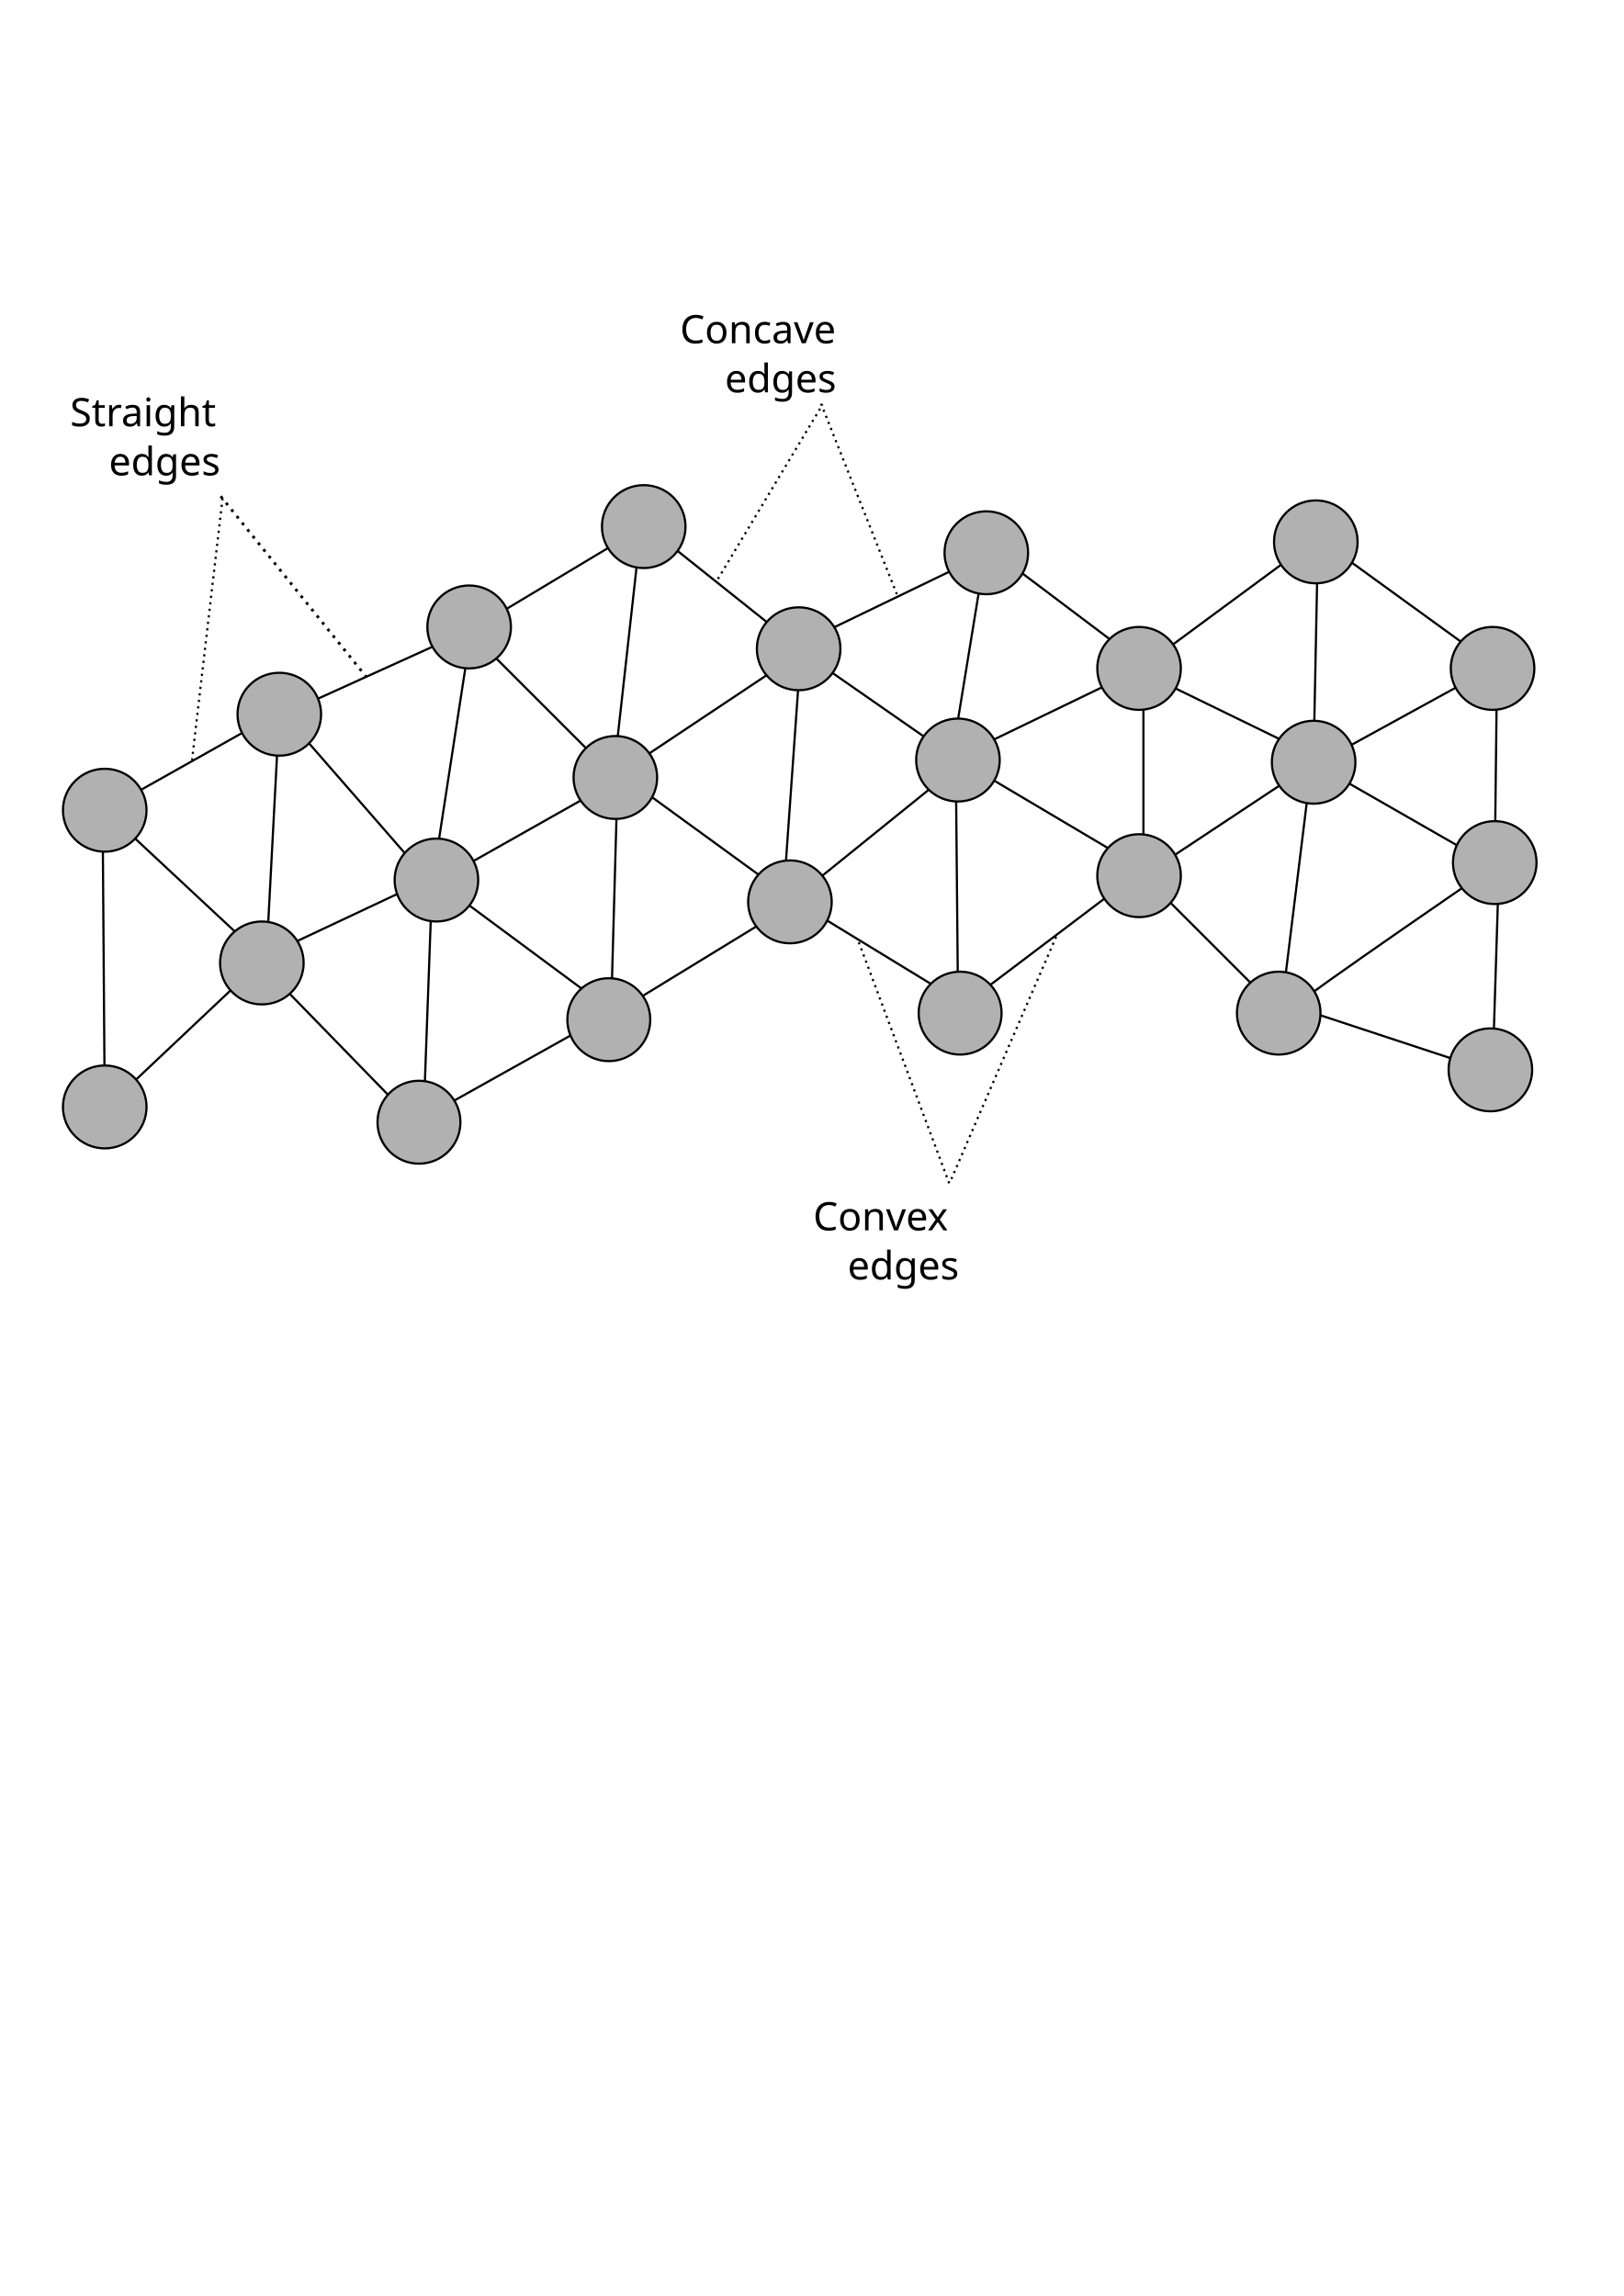
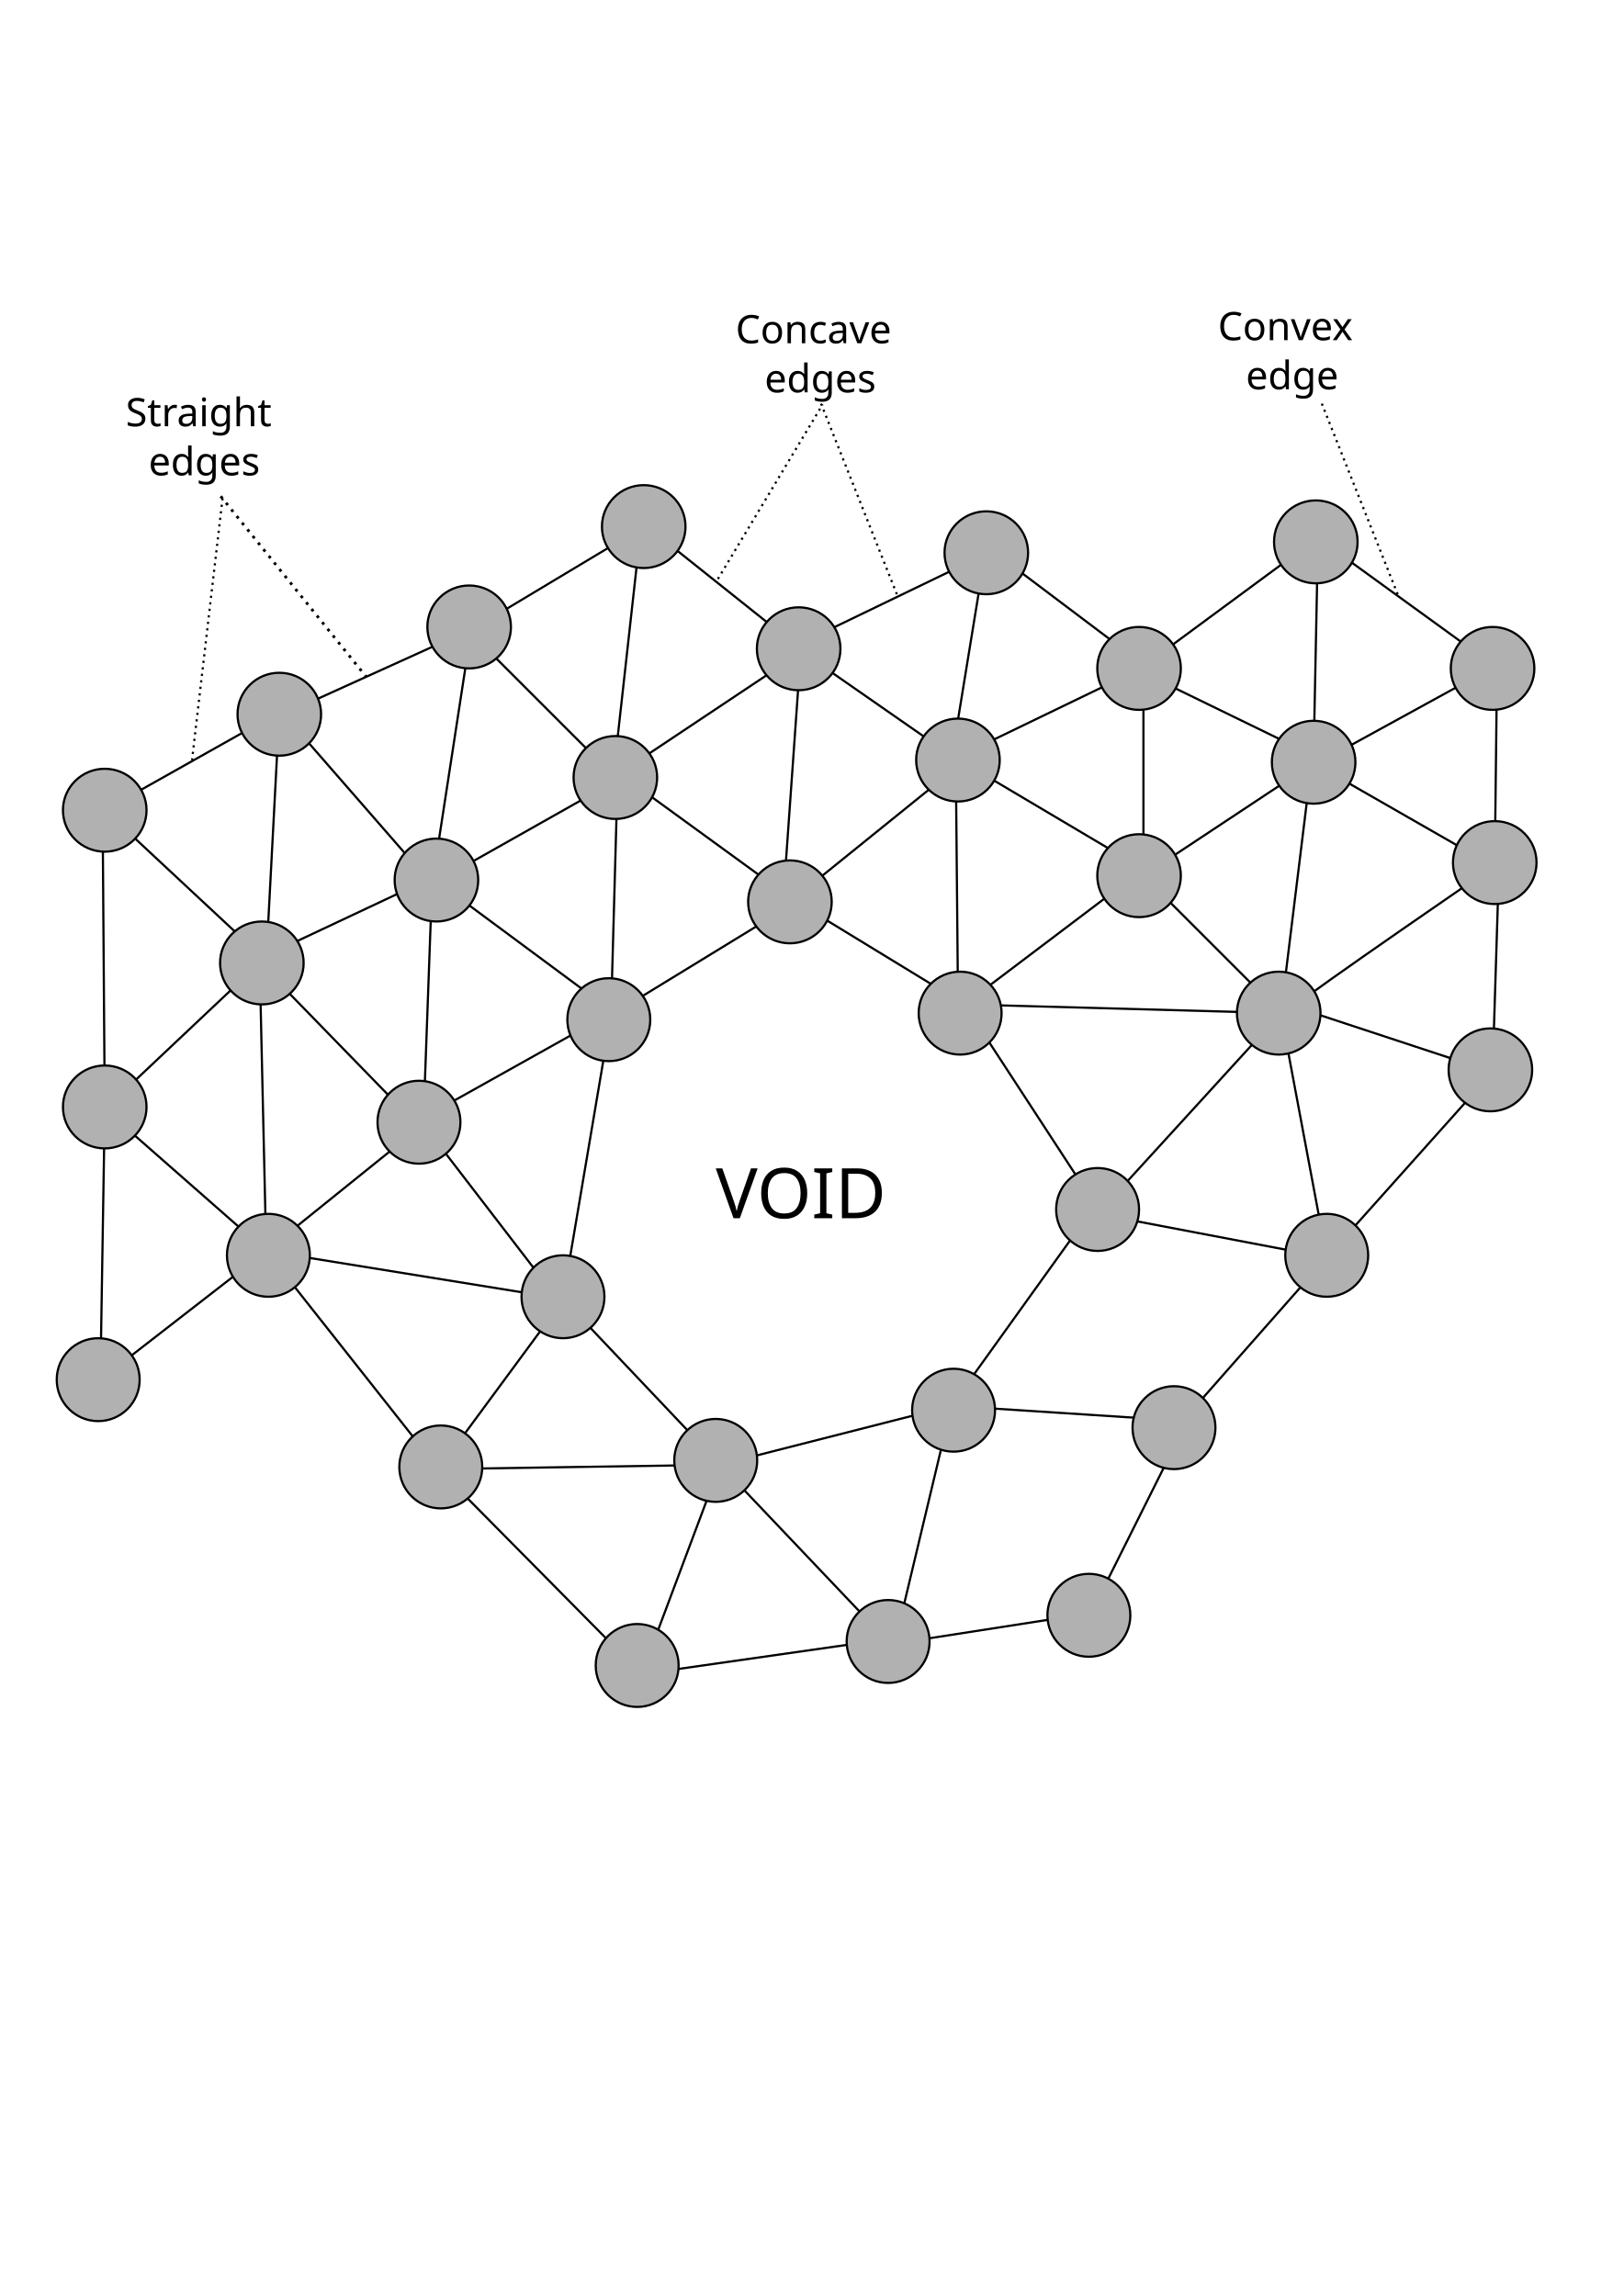
<svg xmlns="http://www.w3.org/2000/svg" width="744.094" height="1052.362" id="svg2" version="1.1">
  <defs id="defs4">
    <marker style="overflow:visible;" id="Arrow1Mend" refX="0.0" refY="0.0" orient="auto">
      <path transform="scale(0.4) rotate(180) translate(10,0)" style="fill-rule:evenodd;stroke:#000000;stroke-width:1.0pt;" d="M 0.0,0.0 L 5.0,-5.0 L -12.5,0.0 L 5.0,5.0 L 0.0,0.0 z " id="path4500" />
    </marker>
    <marker style="overflow:visible;" id="Arrow1Send" refX="0.0" refY="0.0" orient="auto">
      <path transform="scale(0.2) rotate(180) translate(6,0)" style="fill-rule:evenodd;stroke:#000000;stroke-width:1.0pt;" d="M 0.0,0.0 L 5.0,-5.0 L -12.5,0.0 L 5.0,5.0 L 0.0,0.0 z " id="path3908" />
    </marker>
    <marker style="overflow:visible;" id="Arrow1Lend" refX="0.0" refY="0.0" orient="auto">
      <path transform="scale(0.8) rotate(180) translate(12.5,0)" style="fill-rule:evenodd;stroke:#000000;stroke-width:1.0pt;" d="M 0.0,0.0 L 5.0,-5.0 L -12.5,0.0 L 5.0,5.0 L 0.0,0.0 z " id="path3798" />
    </marker>
    <marker style="overflow:visible" id="Arrow1Lstart" refX="0.0" refY="0.0" orient="auto">
      <path transform="scale(0.8) translate(12.5,0)" style="fill-rule:evenodd;stroke:#000000;stroke-width:1.0pt" d="M 0.0,0.0 L 5.0,-5.0 L -12.5,0.0 L 5.0,5.0 L 0.0,0.0 z " id="path3795" />
    </marker>
    <marker style="overflow:visible" id="Arrow1Lend-4" refX="0" refY="0" orient="auto">
      <path transform="matrix(-0.8,0,0,-0.8,-10,0)" style="fill-rule:evenodd;stroke:#000000;stroke-width:1pt" d="M 0,0 5,-5 -12.5,0 5,5 0,0 z" id="path3798-5" />
    </marker>
    <marker style="overflow:visible;" id="Arrow1MendP" refX="0.0" refY="0.0" orient="auto">
      <path transform="scale(0.4) rotate(180) translate(10,0)" style="stroke:#ff0000;stroke-width:1.0pt;fill:#ff0000;fill-rule:evenodd" d="M 0.0,0.0 L 5.0,-5.0 L -12.5,0.0 L 5.0,5.0 L 0.0,0.0 z " id="path4952" />
    </marker>
  </defs>
  <g id="layer1">
    <path style="fill:none;stroke:#000000;stroke-width:1px;stroke-linecap:butt;stroke-linejoin:miter;stroke-opacity:1" d="m 48,371.362 74,69 6,-114 z" id="path3105" />
    <path style="fill:none;stroke:#000000;stroke-width:1px;stroke-linecap:butt;stroke-linejoin:miter;stroke-opacity:1" d="m 593,461.362 c 5,-5 94,-66 94,-66 l -3,96 z" id="path3103" />
    <path style="fill:none;stroke:#000000;stroke-width:1px;stroke-linecap:butt;stroke-linejoin:miter;stroke-opacity:1" d="m 605,247.362 80,58 -82,45 82,47 1,-88" id="path3101" />
    <path style="fill:none;stroke:#000000;stroke-width:1px;stroke-linecap:butt;stroke-linejoin:miter;stroke-opacity:1" d="m 526,309.362 76,37 2,-100 -80,59 0,96 77,-51 -14,114 -63,-63" id="path3099" />
    <path style="fill:none;stroke:#000000;stroke-width:1px;stroke-linecap:butt;stroke-linejoin:miter;stroke-opacity:1" d="m 366,295.362 87,-42" id="path3097" />
    <path style="fill:none;stroke:#000000;stroke-width:1px;stroke-linecap:butt;stroke-linejoin:miter;stroke-opacity:1" d="m 194,515.362 4,-110 85,-48 -3,108 85,-52 77,47 82,-62 -86,-51 1,109" id="path3095" />
    <path style="fill:none;stroke:#000000;stroke-width:1px;stroke-linecap:butt;stroke-linejoin:miter;stroke-opacity:1" d="m 48,507.362 -1,-138" id="path3093" />
    <path id="path3909" d="m 48,508.362 71,-67 73,75" style="fill:none;stroke:#000000;stroke-width:1px;stroke-linecap:butt;stroke-linejoin:miter;stroke-opacity:1" />
    <path id="path4358" d="m 194,512.362 84,-47" style="fill:none;stroke:#000000;stroke-width:1px;stroke-linecap:butt;stroke-linejoin:miter;stroke-opacity:1" />
    <path id="path4405" d="m 295,241.362 -80,48 68,68" style="fill:none;stroke:#000000;stroke-width:1px;stroke-linecap:butt;stroke-linejoin:miter;stroke-opacity:1" />
    <path id="path4401" d="m 281,356.362 87,-58 -74,-59 z" style="fill:none;stroke:#000000;stroke-width:1px;stroke-linecap:butt;stroke-linejoin:miter;stroke-opacity:1" />
    <path id="path4085" d="m 202,400.362 -85,40" style="fill:none;stroke:#000000;stroke-width:1px;stroke-linecap:butt;stroke-linejoin:miter;stroke-opacity:1" />
    <path id="path4053" d="m 198,402.362 81,60" style="fill:none;stroke:#000000;stroke-width:1px;stroke-linecap:butt;stroke-linejoin:miter;stroke-opacity:1" />
    <path id="path4407" d="m 198,405.362 18,-117 -86,39 z" style="fill:none;stroke:#000000;stroke-width:1px;stroke-linecap:butt;stroke-linejoin:miter;stroke-opacity:1" />
    <path id="path4399" d="m 436,346.362 -69,-48 -8,113" style="fill:none;stroke:#000000;stroke-width:1px;stroke-linecap:butt;stroke-linejoin:miter;stroke-opacity:1" />
    <path id="path4055" d="m 285,355.362 77,56" style="fill:none;stroke:#000000;stroke-width:1px;stroke-linecap:butt;stroke-linejoin:miter;stroke-opacity:1" />
    <path id="path4057" d="m 440,350.362 -78,63" style="fill:none;stroke:#000000;stroke-width:1px;stroke-linecap:butt;stroke-linejoin:miter;stroke-opacity:1" />
    <path id="path4397" d="m 525,305.362 -89,43 16,-98 z" style="fill:none;stroke:#000000;stroke-width:1px;stroke-linecap:butt;stroke-linejoin:miter;stroke-opacity:1" />
-     <path d="m 215,276.362 a 19,19 0 1 1 -38,0 19,19 0 1 1 38,0 z" id="path2987-4-9-1" style="fill:#b1b1b1;fill-opacity:1;fill-rule:evenodd;stroke:#000000;stroke-width:1px;stroke-linecap:butt;stroke-linejoin:miter;stroke-opacity:1" transform="translate(-4,238)" />
-     <path d="m 215,276.362 a 19,19 0 1 1 -38,0 19,19 0 1 1 38,0 z" id="path2987-4-9-2" style="fill:#b1b1b1;fill-opacity:1;fill-rule:evenodd;stroke:#000000;stroke-width:1px;stroke-linecap:butt;stroke-linejoin:miter;stroke-opacity:1" transform="translate(83,191)" />
-     <path d="m 215,276.362 a 19,19 0 1 1 -38,0 19,19 0 1 1 38,0 z" id="path2987-4-9-17" style="fill:#b1b1b1;fill-opacity:1;fill-rule:evenodd;stroke:#000000;stroke-width:1px;stroke-linecap:butt;stroke-linejoin:miter;stroke-opacity:1" transform="translate(244,188)" />
    <path d="m 215,276.362 a 19,19 0 1 1 -38,0 19,19 0 1 1 38,0 z" id="path2987-0-8" style="fill:#b1b1b1;fill-opacity:1;fill-rule:evenodd;stroke:#000000;stroke-width:1px;stroke-linecap:butt;stroke-linejoin:miter;stroke-opacity:1" transform="matrix(-1.00771,0,0,1,559.5112,137)" />
    <path d="m 215,276.362 a 19,19 0 1 1 -38,0 19,19 0 1 1 38,0 z" id="path2987-0-7" style="fill:#b1b1b1;fill-opacity:1;fill-rule:evenodd;stroke:#000000;stroke-width:1px;stroke-linecap:butt;stroke-linejoin:miter;stroke-opacity:1" transform="matrix(-1.00771,0,0,1,719.5112,125)" />
-     <path d="m 215,276.362 a 19,19 0 1 1 -38,0 19,19 0 1 1 38,0 z" id="path2987-0-4" style="fill:#b1b1b1;fill-opacity:1;fill-rule:evenodd;stroke:#000000;stroke-width:1px;stroke-linecap:butt;stroke-linejoin:miter;stroke-opacity:1" transform="matrix(-1.00771,0,0,1,783.5112,188)" />
-     <path d="m 215,276.362 a 19,19 0 1 1 -38,0 19,19 0 1 1 38,0 z" id="path2987-0-3" style="fill:#b1b1b1;fill-opacity:1;fill-rule:evenodd;stroke:#000000;stroke-width:1px;stroke-linecap:butt;stroke-linejoin:miter;stroke-opacity:1" transform="matrix(-1.00771,0,0,1,245.5112,231)" />
-     <path d="m 215,276.362 a 19,19 0 1 1 -38,0 19,19 0 1 1 38,0 z" id="path2987-0-58" style="fill:#b1b1b1;fill-opacity:1;fill-rule:evenodd;stroke:#000000;stroke-width:1px;stroke-linecap:butt;stroke-linejoin:miter;stroke-opacity:1" transform="matrix(-1.00771,0,0,1,317.5112,165)" />
    <path d="m 215,276.362 a 19,19 0 1 1 -38,0 19,19 0 1 1 38,0 z" id="path2987-0-90" style="fill:#b1b1b1;fill-opacity:1;fill-rule:evenodd;stroke:#000000;stroke-width:1px;stroke-linecap:butt;stroke-linejoin:miter;stroke-opacity:1" transform="matrix(-1.00771,0,0,1,397.5112,127)" />
    <path d="m 215,276.362 a 19,19 0 1 1 -38,0 19,19 0 1 1 38,0 z" id="path2987-0-73" style="fill:#b1b1b1;fill-opacity:1;fill-rule:evenodd;stroke:#000000;stroke-width:1px;stroke-linecap:butt;stroke-linejoin:miter;stroke-opacity:1" transform="matrix(-1.00771,0,0,1,479.5112,80)" />
    <path d="m 215,276.362 a 19,19 0 1 1 -38,0 19,19 0 1 1 38,0 z" id="path2987-0-1" style="fill:#b1b1b1;fill-opacity:1;fill-rule:evenodd;stroke:#000000;stroke-width:1px;stroke-linecap:butt;stroke-linejoin:miter;stroke-opacity:1" transform="matrix(-1.00771,0,0,1,636.5112,72)" />
    <path d="m 215,276.362 a 19,19 0 1 1 -38,0 19,19 0 1 1 38,0 z" id="path2987-0-1-3-6" style="fill:#b1b1b1;fill-opacity:1;fill-rule:evenodd;stroke:#000000;stroke-width:1px;stroke-linecap:butt;stroke-linejoin:miter;stroke-opacity:1" transform="matrix(-1.00771,0,0,1,799.5112,73)" />
    <path d="m 215,276.362 a 19,19 0 1 1 -38,0 19,19 0 1 1 38,0 z" id="path2987-0-1-3-63" style="fill:#b1b1b1;fill-opacity:1;fill-rule:evenodd;stroke:#000000;stroke-width:1px;stroke-linecap:butt;stroke-linejoin:miter;stroke-opacity:1" transform="matrix(-1.00771,0,0,1,800.5112,-28)" />
    <path d="m 215,276.362 a 19,19 0 1 1 -38,0 19,19 0 1 1 38,0 z" id="path2987-0-1-3-61" style="fill:#b1b1b1;fill-opacity:1;fill-rule:evenodd;stroke:#000000;stroke-width:1px;stroke-linecap:butt;stroke-linejoin:miter;stroke-opacity:1" transform="matrix(-1.00771,0,0,1,881.5112,30)" />
    <path d="m 215,276.362 a 19,19 0 1 1 -38,0 19,19 0 1 1 38,0 z" id="path2987-0-1-3-58" style="fill:#b1b1b1;fill-opacity:1;fill-rule:evenodd;stroke:#000000;stroke-width:1px;stroke-linecap:butt;stroke-linejoin:miter;stroke-opacity:1" transform="matrix(-1.00771,0,0,1,882.5112,119)" />
-     <path d="m 215,276.362 a 19,19 0 1 1 -38,0 19,19 0 1 1 38,0 z" id="path2987-0-1-3-1" style="fill:#b1b1b1;fill-opacity:1;fill-rule:evenodd;stroke:#000000;stroke-width:1px;stroke-linecap:butt;stroke-linejoin:miter;stroke-opacity:1" transform="matrix(-1.00771,0,0,1,880.5112,214)" />
    <path d="m 215,276.362 a 19,19 0 1 1 -38,0 19,19 0 1 1 38,0 z" id="path2987-0-1-3-171" style="fill:#b1b1b1;fill-opacity:1;fill-rule:evenodd;stroke:#000000;stroke-width:1px;stroke-linecap:butt;stroke-linejoin:miter;stroke-opacity:1" transform="matrix(-1.00771,0,0,1,245.5112,95)" />
    <path d="m 215,276.362 a 19,19 0 1 1 -38,0 19,19 0 1 1 38,0 z" id="path2987-0-1-3-04" style="fill:#b1b1b1;fill-opacity:1;fill-rule:evenodd;stroke:#000000;stroke-width:1px;stroke-linecap:butt;stroke-linejoin:miter;stroke-opacity:1" transform="matrix(-1.00771,0,0,1,325.5112,51)" />
    <path d="m 215,276.362 a 19,19 0 1 1 -38,0 19,19 0 1 1 38,0 z" id="path2987-0-1-3-807" style="fill:#b1b1b1;fill-opacity:1;fill-rule:evenodd;stroke:#000000;stroke-width:1px;stroke-linecap:butt;stroke-linejoin:miter;stroke-opacity:1" transform="matrix(-1.00771,0,0,1,412.5112,11)" />
    <path d="m 215,276.362 a 19,19 0 1 1 -38,0 19,19 0 1 1 38,0 z" id="path2987-0-1-3-175" style="fill:#b1b1b1;fill-opacity:1;fill-rule:evenodd;stroke:#000000;stroke-width:1px;stroke-linecap:butt;stroke-linejoin:miter;stroke-opacity:1" transform="matrix(-1.00771,0,0,1,492.5112,-35)" />
    <path d="m 215,276.362 a 19,19 0 1 1 -38,0 19,19 0 1 1 38,0 z" id="path2987-0-1-3-7" style="fill:#b1b1b1;fill-opacity:1;fill-rule:evenodd;stroke:#000000;stroke-width:1px;stroke-linecap:butt;stroke-linejoin:miter;stroke-opacity:1" transform="matrix(-1.00771,0,0,1,719.5112,30)" />
    <path d="m 215,276.362 a 19,19 0 1 1 -38,0 19,19 0 1 1 38,0 z" id="path2987-0-1-3-5" style="fill:#b1b1b1;fill-opacity:1;fill-rule:evenodd;stroke:#000000;stroke-width:1px;stroke-linecap:butt;stroke-linejoin:miter;stroke-opacity:1" transform="matrix(-1.00771,0,0,1,649.5112,-23)" />
    <path d="m 215,276.362 a 19,19 0 1 1 -38,0 19,19 0 1 1 38,0 z" id="path2987-0-1-3" style="fill:#b1b1b1;fill-opacity:1;fill-rule:evenodd;stroke:#000000;stroke-width:1px;stroke-linecap:butt;stroke-linejoin:miter;stroke-opacity:1" transform="matrix(-1.00771,0,0,1,563.5112,21)" />
-     <text xml:space="preserve" style="font-style:normal;font-weight:normal;font-size:40px;line-height:125%;font-family:Sans;text-align:center;letter-spacing:0px;word-spacing:0px;text-anchor:middle;fill:#000000;fill-opacity:1;stroke:none" x="101.433" y="195.362" id="text3107">
-       <tspan id="tspan3109" x="104.298" y="195.362" style="font-size:18px;text-align:center;text-anchor:middle">Straight </tspan>
-       <tspan x="101.433" y="217.862" style="font-size:18px;text-align:center;text-anchor:middle" id="tspan4230">edges</tspan>
+     <text xml:space="preserve" style="font-style:normal;font-weight:normal;line-height:0%;font-family:sans-serif;text-align:center;letter-spacing:0px;word-spacing:0px;text-anchor:middle;fill:#000000;fill-opacity:1;stroke:none" x="101.433" y="195.362" id="text3107">
+       <tspan id="tspan3109" x="104.298" y="195.362" style="font-size:18px;line-height:1.25;font-family:sans-serif;text-align:center;text-anchor:middle">Straight </tspan>
+       <tspan x="101.433" y="217.862" style="font-size:18px;line-height:1.25;font-family:sans-serif;text-align:center;text-anchor:middle" id="tspan4230">edges</tspan>
    </text>
    <path style="fill:none;stroke:#000000;stroke-width:1.301;stroke-linecap:butt;stroke-linejoin:miter;stroke-opacity:1;stroke-miterlimit:4;stroke-dasharray:1.301,2.603;stroke-dashoffset:0" d="m 101.129,227.454 66.742,82.817" id="path3111" />
-     <text xml:space="preserve" style="font-style:normal;font-weight:normal;font-size:40px;line-height:125%;font-family:Sans;text-align:center;letter-spacing:0px;word-spacing:0px;text-anchor:middle;fill:#000000;fill-opacity:1;stroke:none" x="383.734" y="157.328" id="text3107-2">
-       <tspan id="tspan3109-0" x="383.734" y="157.328" style="font-size:18px;text-align:center;text-anchor:middle">Concave</tspan>
-       <tspan x="383.734" y="179.828" style="font-size:18px;text-align:center;text-anchor:middle" id="tspan4228">edges</tspan>
+     <text xml:space="preserve" style="font-style:normal;font-weight:normal;line-height:0%;font-family:sans-serif;text-align:center;letter-spacing:0px;word-spacing:0px;text-anchor:middle;fill:#000000;fill-opacity:1;stroke:none" x="383.734" y="157.328" id="text3107-2">
+       <tspan id="tspan3109-0" x="383.734" y="157.328" style="font-size:18px;line-height:1.25;font-family:sans-serif;text-align:center;text-anchor:middle">Concave</tspan>
+       <tspan x="383.734" y="179.828" style="font-size:18px;line-height:1.25;font-family:sans-serif;text-align:center;text-anchor:middle" id="tspan4228">edges</tspan>
    </text>
-     <text xml:space="preserve" style="font-style:normal;font-weight:normal;font-size:40px;line-height:125%;font-family:Sans;text-align:center;letter-spacing:0px;word-spacing:0px;text-anchor:middle;fill:#000000;fill-opacity:1;stroke:none" x="439.974" y="563.92" id="text3107-2-3">
-       <tspan id="tspan3109-0-6" x="439.974" y="563.92" style="font-size:18px;text-align:center;text-anchor:middle">Convex</tspan>
-       <tspan x="439.974" y="586.42" style="font-size:18px;text-align:center;text-anchor:middle" id="tspan4228-7">edges</tspan>
+     <text xml:space="preserve" style="font-style:normal;font-weight:normal;line-height:0%;font-family:sans-serif;text-align:center;letter-spacing:0px;word-spacing:0px;text-anchor:middle;fill:#000000;fill-opacity:1;stroke:none" x="599.974" y="155.92" id="text3107-2-3">
+       <tspan id="tspan3109-0-6" x="599.974" y="155.92" style="font-size:18px;line-height:1.25;font-family:sans-serif;text-align:center;text-anchor:middle">Convex</tspan>
+       <tspan x="599.974" y="178.42" style="font-size:18px;line-height:1.25;font-family:sans-serif;text-align:center;text-anchor:middle" id="tspan4228-7">edge</tspan>
    </text>
-     <path style="fill:none;fill-rule:evenodd;stroke:#000000;stroke-width:1;stroke-linecap:butt;stroke-linejoin:miter;stroke-opacity:1;stroke-miterlimit:4;stroke-dasharray:1,2;stroke-dashoffset:0" d="m 435,542.362 -42,-112" id="path4253" />
-     <path style="fill:none;fill-rule:evenodd;stroke:#000000;stroke-width:1;stroke-linecap:butt;stroke-linejoin:miter;stroke-opacity:1;stroke-miterlimit:4;stroke-dasharray:1,2;stroke-dashoffset:0" d="m 484,429.362 -48,111" id="path4255" />
    <path style="fill:none;fill-rule:evenodd;stroke:#000000;stroke-width:1;stroke-linecap:butt;stroke-linejoin:miter;stroke-opacity:1;stroke-miterlimit:4;stroke-dasharray:1,2;stroke-dashoffset:0" d="m 329,265.362 48,-80" id="path4257" />
    <path style="fill:none;fill-rule:evenodd;stroke:#000000;stroke-width:1;stroke-linecap:butt;stroke-linejoin:miter;stroke-opacity:1;stroke-miterlimit:4;stroke-dasharray:1,2;stroke-dashoffset:0" d="m 411,272.362 -35,-88" id="path4259" />
    <path style="fill:none;fill-rule:evenodd;stroke:#000000;stroke-width:1;stroke-linecap:butt;stroke-linejoin:miter;stroke-opacity:1;stroke-miterlimit:4;stroke-dasharray:1,2;stroke-dashoffset:0" d="m 102,228.362 -14,120" id="path4261" />
+     <path style="fill:none;stroke:#000000;stroke-width:1px;stroke-linecap:butt;stroke-linejoin:miter;stroke-opacity:1" d="m 48,508.362 -2,124 76,-59 -3,-132" id="path1000" />
+     <path d="m 215,276.362 a 19,19 0 1 1 -38,0 19,19 0 1 1 38,0 z" id="path2987-0-58" style="fill:#b1b1b1;fill-opacity:1;fill-rule:evenodd;stroke:#000000;stroke-width:1px;stroke-linecap:butt;stroke-linejoin:miter;stroke-opacity:1" transform="matrix(-1.00771,0,0,1,317.5112,165)" />
+     <path style="fill:none;stroke:#000000;stroke-width:1px;stroke-linecap:butt;stroke-linejoin:miter;stroke-opacity:1" d="m 48,508.362 74,65 72,-58 63,82 -56,76 93,94 36,-96 -72,-76 -136,-22" id="path1002" />
+     <path d="m 215,276.362 a 19,19 0 1 1 -38,0 19,19 0 1 1 38,0 z" id="path2987-4-9-1" style="fill:#b1b1b1;fill-opacity:1;fill-rule:evenodd;stroke:#000000;stroke-width:1px;stroke-linecap:butt;stroke-linejoin:miter;stroke-opacity:1" transform="translate(-4,238)" />
+     <path d="m 215,276.362 a 19,19 0 1 1 -38,0 19,19 0 1 1 38,0 z" id="path2987-0-3" style="fill:#b1b1b1;fill-opacity:1;fill-rule:evenodd;stroke:#000000;stroke-width:1px;stroke-linecap:butt;stroke-linejoin:miter;stroke-opacity:1" transform="matrix(-1.00771,0,0,1,245.5112,231)" />
+     <circle r="19" cy="632.362" cx="45" id="path2987-4-9-1-60" style="fill:#b1b1b1;fill-opacity:1;fill-rule:evenodd;stroke:#000000;stroke-width:1px;stroke-linecap:butt;stroke-linejoin:miter;stroke-opacity:1" />
+     <path style="fill:none;stroke:#000000;stroke-width:1px;stroke-linecap:butt;stroke-linejoin:miter;stroke-opacity:1" d="m 280,465.362 -22,130" id="path1004" />
+     <path d="m 215,276.362 a 19,19 0 1 1 -38,0 19,19 0 1 1 38,0 z" id="path2987-4-9-2" style="fill:#b1b1b1;fill-opacity:1;fill-rule:evenodd;stroke:#000000;stroke-width:1px;stroke-linecap:butt;stroke-linejoin:miter;stroke-opacity:1" transform="translate(83,191)" />
+     <circle r="19" cy="594.362" cx="258" id="path2987-4-9-1-3" style="fill:#b1b1b1;fill-opacity:1;fill-rule:evenodd;stroke:#000000;stroke-width:1px;stroke-linecap:butt;stroke-linejoin:miter;stroke-opacity:1" />
+     <path style="fill:none;stroke:#000000;stroke-width:1px;stroke-linecap:butt;stroke-linejoin:miter;stroke-opacity:1" d="m 684,491.362 -76,85 -21,-112" id="path1008" />
+     <path d="m 215,276.362 a 19,19 0 1 1 -38,0 19,19 0 1 1 38,0 z" id="path2987-0-1-3-1" style="fill:#b1b1b1;fill-opacity:1;fill-rule:evenodd;stroke:#000000;stroke-width:1px;stroke-linecap:butt;stroke-linejoin:miter;stroke-opacity:1" transform="matrix(-1.00771,0,0,1,880.5112,214)" />
+     <path style="fill:none;stroke:#000000;stroke-width:1px;stroke-linecap:butt;stroke-linejoin:miter;stroke-opacity:1" d="m 122,573.362 79,100" id="path1010" />
+     <circle r="19" cy="575.362" cx="123" id="path2987-4-9-1-7" style="fill:#b1b1b1;fill-opacity:1;fill-rule:evenodd;stroke:#000000;stroke-width:1px;stroke-linecap:butt;stroke-linejoin:miter;stroke-opacity:1" />
+     <path style="fill:none;stroke:#000000;stroke-width:1px;stroke-linecap:butt;stroke-linejoin:miter;stroke-opacity:1" d="m 294,767.362 112,-16 -76,-80 106,-27 -26,109 90,-14 44,-88 -108,-7 66,-92 -60,-92 145,4 -84,92 105,20 -67,76" id="path1006" />
+     <circle r="19" cy="575.362" cx="608" id="path2987-4-9-1-70" style="fill:#b1b1b1;fill-opacity:1;fill-rule:evenodd;stroke:#000000;stroke-width:1px;stroke-linecap:butt;stroke-linejoin:miter;stroke-opacity:1" />
+     <path d="m 215,276.362 a 19,19 0 1 1 -38,0 19,19 0 1 1 38,0 z" id="path2987-4-9-17" style="fill:#b1b1b1;fill-opacity:1;fill-rule:evenodd;stroke:#000000;stroke-width:1px;stroke-linecap:butt;stroke-linejoin:miter;stroke-opacity:1" transform="translate(244,188)" />
+     <path d="m 215,276.362 a 19,19 0 1 1 -38,0 19,19 0 1 1 38,0 z" id="path2987-0-4" style="fill:#b1b1b1;fill-opacity:1;fill-rule:evenodd;stroke:#000000;stroke-width:1px;stroke-linecap:butt;stroke-linejoin:miter;stroke-opacity:1" transform="matrix(-1.00771,0,0,1,783.5112,188)" />
+     <circle r="19" cy="554.362" cx="503" id="path2987-4-9-1-62" style="fill:#b1b1b1;fill-opacity:1;fill-rule:evenodd;stroke:#000000;stroke-width:1px;stroke-linecap:butt;stroke-linejoin:miter;stroke-opacity:1" />
+     <circle r="19" cy="654.362" cx="538" id="path2987-4-9-1-2" style="fill:#b1b1b1;fill-opacity:1;fill-rule:evenodd;stroke:#000000;stroke-width:1px;stroke-linecap:butt;stroke-linejoin:miter;stroke-opacity:1" />
+     <circle r="19" cy="740.362" cx="499" id="path2987-4-9-1-93" style="fill:#b1b1b1;fill-opacity:1;fill-rule:evenodd;stroke:#000000;stroke-width:1px;stroke-linecap:butt;stroke-linejoin:miter;stroke-opacity:1" />
+     <circle r="19" cy="646.362" cx="437" id="path2987-4-9-1-35" style="fill:#b1b1b1;fill-opacity:1;fill-rule:evenodd;stroke:#000000;stroke-width:1px;stroke-linecap:butt;stroke-linejoin:miter;stroke-opacity:1" />
+     <circle r="19" cy="752.362" cx="407" id="path2987-4-9-1-9" style="fill:#b1b1b1;fill-opacity:1;fill-rule:evenodd;stroke:#000000;stroke-width:1px;stroke-linecap:butt;stroke-linejoin:miter;stroke-opacity:1" />
+     <circle r="19" cy="763.362" cx="292" id="path2987-4-9-1-1" style="fill:#b1b1b1;fill-opacity:1;fill-rule:evenodd;stroke:#000000;stroke-width:1px;stroke-linecap:butt;stroke-linejoin:miter;stroke-opacity:1" />
+     <path style="fill:none;fill-rule:evenodd;stroke:#000000;stroke-width:1;stroke-linecap:butt;stroke-linejoin:miter;stroke-miterlimit:4;stroke-dasharray:1, 2;stroke-dashoffset:0;stroke-opacity:1" d="m 640.5,272.362 -35,-88" id="path4259-6" />
+     <text xml:space="preserve" style="font-style:normal;font-weight:normal;font-size:40px;line-height:1.25;font-family:sans-serif;letter-spacing:0px;word-spacing:0px;fill:#000000;fill-opacity:1;stroke:none" x="328" y="558.362" id="text1044">
+       <tspan id="tspan1042" x="328" y="558.362" style="font-size:32px">VOID</tspan>
+     </text>
+     <path style="fill:none;stroke:#000000;stroke-width:1px;stroke-linecap:butt;stroke-linejoin:miter;stroke-opacity:1" d="m 201,673.362 129,-2" id="path1046" />
+     <circle r="19" cy="669.362" cx="328" id="path2987-4-9-1-6" style="fill:#b1b1b1;fill-opacity:1;fill-rule:evenodd;stroke:#000000;stroke-width:1px;stroke-linecap:butt;stroke-linejoin:miter;stroke-opacity:1" />
+     <circle r="19" cy="672.362" cx="202" id="path2987-4-9-1-5" style="fill:#b1b1b1;fill-opacity:1;fill-rule:evenodd;stroke:#000000;stroke-width:1px;stroke-linecap:butt;stroke-linejoin:miter;stroke-opacity:1" />
  </g>
</svg>
